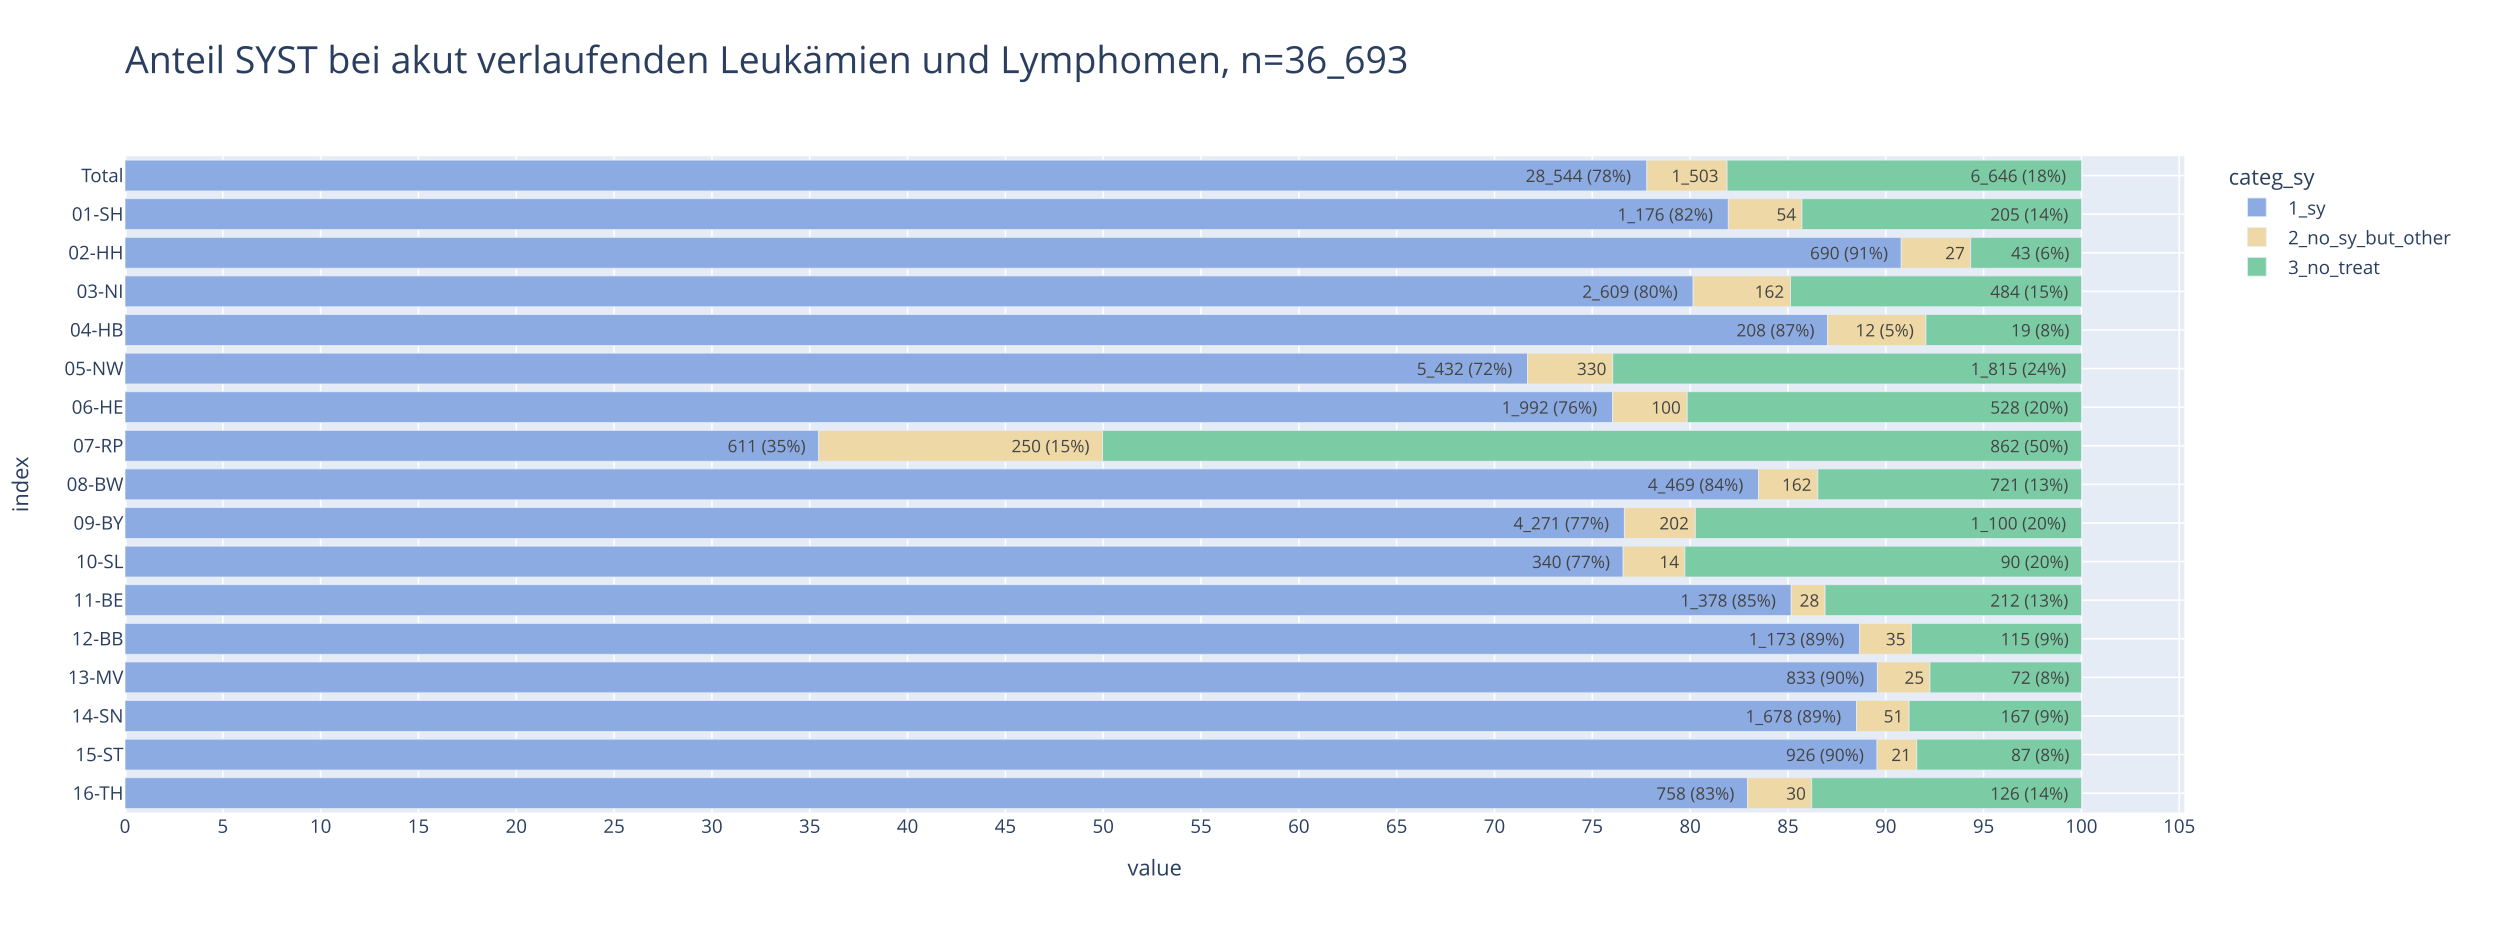
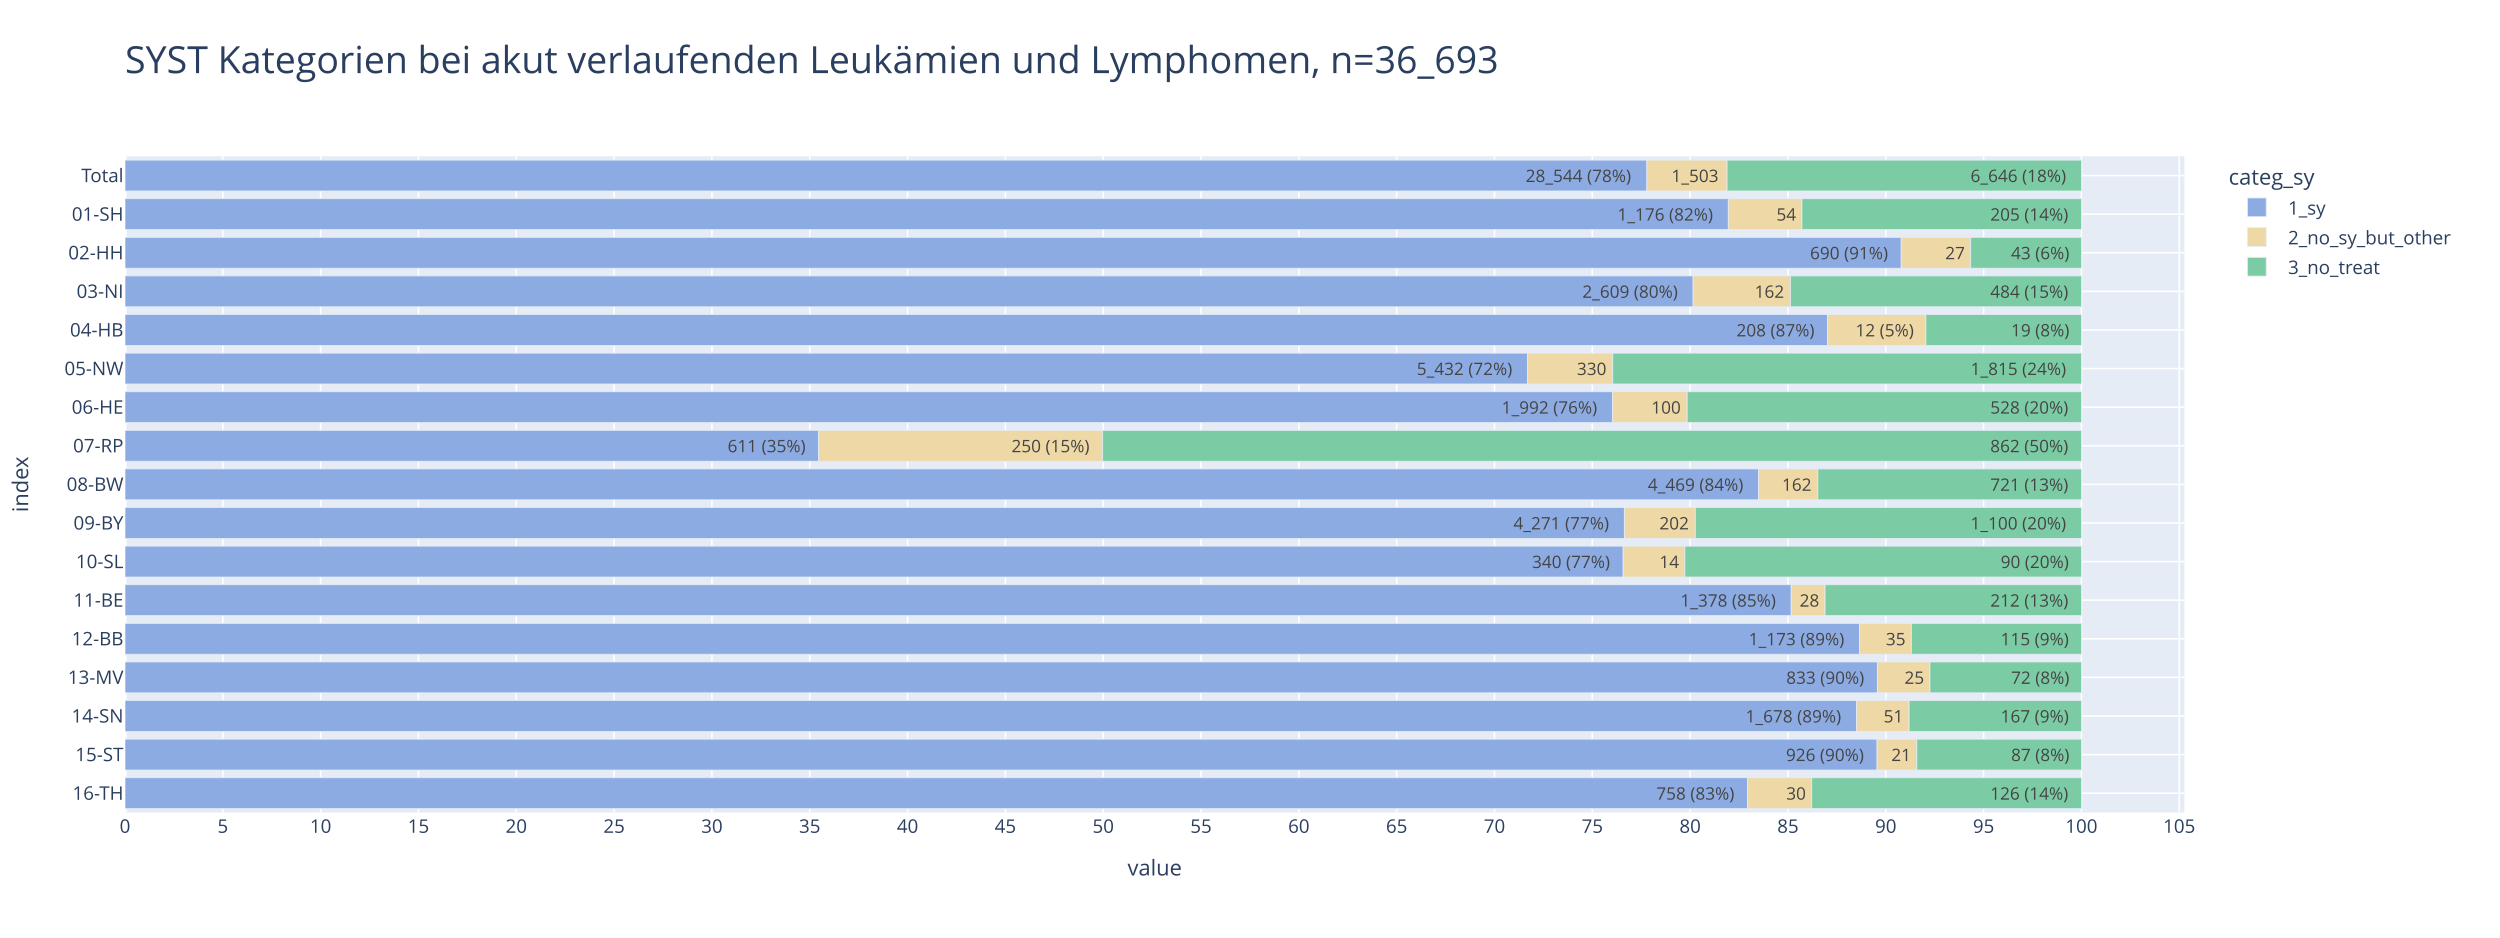
<svg xmlns="http://www.w3.org/2000/svg" class="main-svg" width="1600" height="600" style="" viewBox="0 0 1600 600">
  <rect x="0" y="0" width="1600" height="600" style="fill: rgb(255, 255, 255); fill-opacity: 1;" />
-   <defs id="defs-3627a9">
+   <defs id="defs-dc9f1b">
    <g class="clips">
-       <clipPath id="clip3627a9xyplot" class="plotclip">
+       <clipPath id="clipdc9f1bxyplot" class="plotclip">
        <rect width="1318" height="420" />
      </clipPath>
-       <clipPath class="axesclip" id="clip3627a9x">
+       <clipPath class="axesclip" id="clipdc9f1bx">
        <rect x="80" y="0" width="1318" height="600" />
      </clipPath>
-       <clipPath class="axesclip" id="clip3627a9y">
+       <clipPath class="axesclip" id="clipdc9f1by">
        <rect x="0" y="100" width="1600" height="420" />
      </clipPath>
-       <clipPath class="axesclip" id="clip3627a9xy">
+       <clipPath class="axesclip" id="clipdc9f1bxy">
        <rect x="80" y="100" width="1318" height="420" />
      </clipPath>
    </g>
    <g class="gradients" />
    <g class="patterns" />
  </defs>
  <g class="bglayer">
    <rect class="bg" x="80" y="100" width="1318" height="420" style="fill: rgb(229, 236, 246); fill-opacity: 1; stroke-width: 0;" />
  </g>
  <g class="layer-below">
    <g class="imagelayer" />
    <g class="shapelayer" />
  </g>
  <g class="cartesianlayer">
    <g class="subplot xy">
      <g class="layer-subplot">
        <g class="shapelayer" />
        <g class="imagelayer" />
      </g>
      <g class="minor-gridlayer">
        <g class="x" />
        <g class="y" />
      </g>
      <g class="gridlayer">
        <g class="x">
          <path class="xgrid crisp" transform="translate(142.6,0)" d="M0,100v420" style="stroke: rgb(255, 255, 255); stroke-opacity: 1; stroke-width: 1px;" />
          <path class="xgrid crisp" transform="translate(205.21,0)" d="M0,100v420" style="stroke: rgb(255, 255, 255); stroke-opacity: 1; stroke-width: 1px;" />
          <path class="xgrid crisp" transform="translate(267.81,0)" d="M0,100v420" style="stroke: rgb(255, 255, 255); stroke-opacity: 1; stroke-width: 1px;" />
          <path class="xgrid crisp" transform="translate(330.42,0)" d="M0,100v420" style="stroke: rgb(255, 255, 255); stroke-opacity: 1; stroke-width: 1px;" />
          <path class="xgrid crisp" transform="translate(393.02,0)" d="M0,100v420" style="stroke: rgb(255, 255, 255); stroke-opacity: 1; stroke-width: 1px;" />
          <path class="xgrid crisp" transform="translate(455.63,0)" d="M0,100v420" style="stroke: rgb(255, 255, 255); stroke-opacity: 1; stroke-width: 1px;" />
          <path class="xgrid crisp" transform="translate(518.23,0)" d="M0,100v420" style="stroke: rgb(255, 255, 255); stroke-opacity: 1; stroke-width: 1px;" />
          <path class="xgrid crisp" transform="translate(580.84,0)" d="M0,100v420" style="stroke: rgb(255, 255, 255); stroke-opacity: 1; stroke-width: 1px;" />
          <path class="xgrid crisp" transform="translate(643.44,0)" d="M0,100v420" style="stroke: rgb(255, 255, 255); stroke-opacity: 1; stroke-width: 1px;" />
          <path class="xgrid crisp" transform="translate(706.05,0)" d="M0,100v420" style="stroke: rgb(255, 255, 255); stroke-opacity: 1; stroke-width: 1px;" />
          <path class="xgrid crisp" transform="translate(768.65,0)" d="M0,100v420" style="stroke: rgb(255, 255, 255); stroke-opacity: 1; stroke-width: 1px;" />
          <path class="xgrid crisp" transform="translate(831.26,0)" d="M0,100v420" style="stroke: rgb(255, 255, 255); stroke-opacity: 1; stroke-width: 1px;" />
          <path class="xgrid crisp" transform="translate(893.86,0)" d="M0,100v420" style="stroke: rgb(255, 255, 255); stroke-opacity: 1; stroke-width: 1px;" />
          <path class="xgrid crisp" transform="translate(956.47,0)" d="M0,100v420" style="stroke: rgb(255, 255, 255); stroke-opacity: 1; stroke-width: 1px;" />
          <path class="xgrid crisp" transform="translate(1019.07,0)" d="M0,100v420" style="stroke: rgb(255, 255, 255); stroke-opacity: 1; stroke-width: 1px;" />
          <path class="xgrid crisp" transform="translate(1081.68,0)" d="M0,100v420" style="stroke: rgb(255, 255, 255); stroke-opacity: 1; stroke-width: 1px;" />
          <path class="xgrid crisp" transform="translate(1144.28,0)" d="M0,100v420" style="stroke: rgb(255, 255, 255); stroke-opacity: 1; stroke-width: 1px;" />
          <path class="xgrid crisp" transform="translate(1206.89,0)" d="M0,100v420" style="stroke: rgb(255, 255, 255); stroke-opacity: 1; stroke-width: 1px;" />
          <path class="xgrid crisp" transform="translate(1269.49,0)" d="M0,100v420" style="stroke: rgb(255, 255, 255); stroke-opacity: 1; stroke-width: 1px;" />
          <path class="xgrid crisp" transform="translate(1332.1,0)" d="M0,100v420" style="stroke: rgb(255, 255, 255); stroke-opacity: 1; stroke-width: 1px;" />
          <path class="xgrid crisp" transform="translate(1394.7,0)" d="M0,100v420" style="stroke: rgb(255, 255, 255); stroke-opacity: 1; stroke-width: 1px;" />
        </g>
        <g class="y">
          <path class="ygrid crisp" transform="translate(0,507.65)" d="M80,0h1318" style="stroke: rgb(255, 255, 255); stroke-opacity: 1; stroke-width: 1px;" />
          <path class="ygrid crisp" transform="translate(0,482.94)" d="M80,0h1318" style="stroke: rgb(255, 255, 255); stroke-opacity: 1; stroke-width: 1px;" />
          <path class="ygrid crisp" transform="translate(0,458.24)" d="M80,0h1318" style="stroke: rgb(255, 255, 255); stroke-opacity: 1; stroke-width: 1px;" />
          <path class="ygrid crisp" transform="translate(0,433.53)" d="M80,0h1318" style="stroke: rgb(255, 255, 255); stroke-opacity: 1; stroke-width: 1px;" />
          <path class="ygrid crisp" transform="translate(0,408.82)" d="M80,0h1318" style="stroke: rgb(255, 255, 255); stroke-opacity: 1; stroke-width: 1px;" />
          <path class="ygrid crisp" transform="translate(0,384.12)" d="M80,0h1318" style="stroke: rgb(255, 255, 255); stroke-opacity: 1; stroke-width: 1px;" />
          <path class="ygrid crisp" transform="translate(0,359.41)" d="M80,0h1318" style="stroke: rgb(255, 255, 255); stroke-opacity: 1; stroke-width: 1px;" />
          <path class="ygrid crisp" transform="translate(0,334.71)" d="M80,0h1318" style="stroke: rgb(255, 255, 255); stroke-opacity: 1; stroke-width: 1px;" />
          <path class="ygrid crisp" transform="translate(0,310)" d="M80,0h1318" style="stroke: rgb(255, 255, 255); stroke-opacity: 1; stroke-width: 1px;" />
          <path class="ygrid crisp" transform="translate(0,285.29)" d="M80,0h1318" style="stroke: rgb(255, 255, 255); stroke-opacity: 1; stroke-width: 1px;" />
          <path class="ygrid crisp" transform="translate(0,260.59)" d="M80,0h1318" style="stroke: rgb(255, 255, 255); stroke-opacity: 1; stroke-width: 1px;" />
          <path class="ygrid crisp" transform="translate(0,235.88)" d="M80,0h1318" style="stroke: rgb(255, 255, 255); stroke-opacity: 1; stroke-width: 1px;" />
          <path class="ygrid crisp" transform="translate(0,211.18)" d="M80,0h1318" style="stroke: rgb(255, 255, 255); stroke-opacity: 1; stroke-width: 1px;" />
          <path class="ygrid crisp" transform="translate(0,186.47)" d="M80,0h1318" style="stroke: rgb(255, 255, 255); stroke-opacity: 1; stroke-width: 1px;" />
          <path class="ygrid crisp" transform="translate(0,161.76)" d="M80,0h1318" style="stroke: rgb(255, 255, 255); stroke-opacity: 1; stroke-width: 1px;" />
          <path class="ygrid crisp" transform="translate(0,137.06)" d="M80,0h1318" style="stroke: rgb(255, 255, 255); stroke-opacity: 1; stroke-width: 1px;" />
          <path class="ygrid crisp" transform="translate(0,112.35)" d="M80,0h1318" style="stroke: rgb(255, 255, 255); stroke-opacity: 1; stroke-width: 1px;" />
        </g>
      </g>
      <g class="zerolinelayer">
        <path class="xzl zl crisp" transform="translate(80,0)" d="M0,100v420" style="stroke: rgb(255, 255, 255); stroke-opacity: 1; stroke-width: 2px;" />
      </g>
      <g class="layer-between">
        <g class="shapelayer" />
        <g class="imagelayer" />
      </g>
      <path class="xlines-below" />
      <path class="ylines-below" />
      <g class="overlines-below" />
      <g class="xaxislayer-below" />
      <g class="yaxislayer-below" />
      <g class="overaxes-below" />
      <g class="overplot">
-         <g class="xy" transform="translate(80,100)" clip-path="url(#clip3627a9xyplot)">
+         <g class="xy" transform="translate(80,100)" clip-path="url(#clipdc9f1bxyplot)">
          <g class="barlayer mlayer">
            <g class="trace bars" style="opacity: 1;">
              <g class="points">
                <g class="point">
                  <path d="M0,22.24V2.47H974.03V22.24Z" style="vector-effect: none; opacity: 1; stroke-width: 0.5px; fill: rgb(140, 171, 226); fill-opacity: 1; stroke: rgb(229, 236, 246); stroke-opacity: 1;" />
                  <text class="bartext bartext-inside" text-anchor="middle" data-notex="1" x="0" y="0" style="font-family: 'Open Sans', verdana, arial, sans-serif; font-size: 12px; fill: rgb(68, 68, 68); fill-opacity: 1; white-space: pre;" transform="translate(930.1503,16.486)scale(0.918)">28_544 (78%)</text>
                </g>
                <g class="point">
                  <path d="M0,46.94V27.18H1026.11V46.94Z" style="vector-effect: none; opacity: 1; stroke-width: 0.5px; fill: rgb(140, 171, 226); fill-opacity: 1; stroke: rgb(229, 236, 246); stroke-opacity: 1;" />
                  <text class="bartext bartext-inside" text-anchor="middle" data-notex="1" x="0" y="0" style="font-family: 'Open Sans', verdana, arial, sans-serif; font-size: 12px; fill: rgb(68, 68, 68); fill-opacity: 1; white-space: pre;" transform="translate(985.7573,41.188)scale(0.9173333)">1_176 (82%)</text>
                </g>
                <g class="point">
                  <path d="M0,71.65V51.88H1136.77V71.65Z" style="vector-effect: none; opacity: 1; stroke-width: 0.5px; fill: rgb(140, 171, 226); fill-opacity: 1; stroke: rgb(229, 236, 246); stroke-opacity: 1;" />
                  <text class="bartext bartext-inside" text-anchor="middle" data-notex="1" x="0" y="0" style="font-family: 'Open Sans', verdana, arial, sans-serif; font-size: 12px; fill: rgb(68, 68, 68); fill-opacity: 1; white-space: pre;" transform="translate(1103.39,65.896)scale(0.918)">690 (91%)</text>
                </g>
                <g class="point">
                  <path d="M0,96.35V76.59H1003.6V96.35Z" style="vector-effect: none; opacity: 1; stroke-width: 0.5px; fill: rgb(140, 171, 226); fill-opacity: 1; stroke: rgb(229, 236, 246); stroke-opacity: 1;" />
                  <text class="bartext bartext-inside" text-anchor="middle" data-notex="1" x="0" y="0" style="font-family: 'Open Sans', verdana, arial, sans-serif; font-size: 12px; fill: rgb(68, 68, 68); fill-opacity: 1; white-space: pre;" transform="translate(963.2473,90.598)scale(0.9173333)">2_609 (80%)</text>
                </g>
                <g class="point">
                  <path d="M0,121.06V101.29H1089.69V121.06Z" style="vector-effect: none; opacity: 1; stroke-width: 0.5px; fill: rgb(140, 171, 226); fill-opacity: 1; stroke: rgb(229, 236, 246); stroke-opacity: 1;" />
                  <text class="bartext bartext-inside" text-anchor="middle" data-notex="1" x="0" y="0" style="font-family: 'Open Sans', verdana, arial, sans-serif; font-size: 12px; fill: rgb(68, 68, 68); fill-opacity: 1; white-space: pre;" transform="translate(1056.31,115.306)scale(0.918)">208 (87%)</text>
                </g>
                <g class="point">
                  <path d="M0,145.76V126H897.64V145.76Z" style="vector-effect: none; opacity: 1; stroke-width: 0.5px; fill: rgb(140, 171, 226); fill-opacity: 1; stroke: rgb(229, 236, 246); stroke-opacity: 1;" />
                  <text class="bartext bartext-inside" text-anchor="middle" data-notex="1" x="0" y="0" style="font-family: 'Open Sans', verdana, arial, sans-serif; font-size: 12px; fill: rgb(68, 68, 68); fill-opacity: 1; white-space: pre;" transform="translate(857.2873,140.008)scale(0.9173333)">5_432 (72%)</text>
                </g>
                <g class="point">
                  <path d="M0,170.47V150.71H951.98V170.47Z" style="vector-effect: none; opacity: 1; stroke-width: 0.5px; fill: rgb(140, 171, 226); fill-opacity: 1; stroke: rgb(229, 236, 246); stroke-opacity: 1;" />
                  <text class="bartext bartext-inside" text-anchor="middle" data-notex="1" x="0" y="0" style="font-family: 'Open Sans', verdana, arial, sans-serif; font-size: 12px; fill: rgb(68, 68, 68); fill-opacity: 1; white-space: pre;" transform="translate(911.6273,164.718)scale(0.9173333)">1_992 (76%)</text>
                </g>
                <g class="point">
                  <path d="M0,195.18V175.41H444.01V195.18Z" style="vector-effect: none; opacity: 1; stroke-width: 0.5px; fill: rgb(140, 171, 226); fill-opacity: 1; stroke: rgb(229, 236, 246); stroke-opacity: 1;" />
                  <text class="bartext bartext-inside" text-anchor="middle" data-notex="1" x="0" y="0" style="font-family: 'Open Sans', verdana, arial, sans-serif; font-size: 12px; fill: rgb(68, 68, 68); fill-opacity: 1; white-space: pre;" transform="translate(410.6299,189.426)scale(0.918)">611 (35%)</text>
                </g>
                <g class="point">
                  <path d="M0,219.88V200.12H1045.52V219.88Z" style="vector-effect: none; opacity: 1; stroke-width: 0.5px; fill: rgb(140, 171, 226); fill-opacity: 1; stroke: rgb(229, 236, 246); stroke-opacity: 1;" />
                  <text class="bartext bartext-inside" text-anchor="middle" data-notex="1" x="0" y="0" style="font-family: 'Open Sans', verdana, arial, sans-serif; font-size: 12px; fill: rgb(68, 68, 68); fill-opacity: 1; white-space: pre;" transform="translate(1005.167,214.128)scale(0.9173333)">4_469 (84%)</text>
                </g>
                <g class="point">
                  <path d="M0,244.59V224.82H959.58V244.59Z" style="vector-effect: none; opacity: 1; stroke-width: 0.5px; fill: rgb(140, 171, 226); fill-opacity: 1; stroke: rgb(229, 236, 246); stroke-opacity: 1;" />
                  <text class="bartext bartext-inside" text-anchor="middle" data-notex="1" x="0" y="0" style="font-family: 'Open Sans', verdana, arial, sans-serif; font-size: 12px; fill: rgb(68, 68, 68); fill-opacity: 1; white-space: pre;" transform="translate(919.2002,238.836)scale(0.918)">4_271 (77%)</text>
                </g>
                <g class="point">
                  <path d="M0,269.29V249.53H958.82V269.29Z" style="vector-effect: none; opacity: 1; stroke-width: 0.5px; fill: rgb(140, 171, 226); fill-opacity: 1; stroke: rgb(229, 236, 246); stroke-opacity: 1;" />
                  <text class="bartext bartext-inside" text-anchor="middle" data-notex="1" x="0" y="0" style="font-family: 'Open Sans', verdana, arial, sans-serif; font-size: 12px; fill: rgb(68, 68, 68); fill-opacity: 1; white-space: pre;" transform="translate(925.462,263.538)scale(0.9173333)">340 (77%)</text>
                </g>
                <g class="point">
                  <path d="M0,294V274.24H1066.37V294Z" style="vector-effect: none; opacity: 1; stroke-width: 0.5px; fill: rgb(140, 171, 226); fill-opacity: 1; stroke: rgb(229, 236, 246); stroke-opacity: 1;" />
                  <text class="bartext bartext-inside" text-anchor="middle" data-notex="1" x="0" y="0" style="font-family: 'Open Sans', verdana, arial, sans-serif; font-size: 12px; fill: rgb(68, 68, 68); fill-opacity: 1; white-space: pre;" transform="translate(1026.017,288.248)scale(0.9173333)">1_378 (85%)</text>
                </g>
                <g class="point">
                  <path d="M0,318.71V298.94H1110.14V318.71Z" style="vector-effect: none; opacity: 1; stroke-width: 0.5px; fill: rgb(140, 171, 226); fill-opacity: 1; stroke: rgb(229, 236, 246); stroke-opacity: 1;" />
                  <text class="bartext bartext-inside" text-anchor="middle" data-notex="1" x="0" y="0" style="font-family: 'Open Sans', verdana, arial, sans-serif; font-size: 12px; fill: rgb(68, 68, 68); fill-opacity: 1; white-space: pre;" transform="translate(1069.76,312.956)scale(0.918)">1_173 (89%)</text>
                </g>
                <g class="point">
                  <path d="M0,343.41V323.65H1121.5V343.41Z" style="vector-effect: none; opacity: 1; stroke-width: 0.5px; fill: rgb(140, 171, 226); fill-opacity: 1; stroke: rgb(229, 236, 246); stroke-opacity: 1;" />
                  <text class="bartext bartext-inside" text-anchor="middle" data-notex="1" x="0" y="0" style="font-family: 'Open Sans', verdana, arial, sans-serif; font-size: 12px; fill: rgb(68, 68, 68); fill-opacity: 1; white-space: pre;" transform="translate(1088.142,337.658)scale(0.9173333)">833 (90%)</text>
                </g>
                <g class="point">
                  <path d="M0,368.12V348.35H1108.13V368.12Z" style="vector-effect: none; opacity: 1; stroke-width: 0.5px; fill: rgb(140, 171, 226); fill-opacity: 1; stroke: rgb(229, 236, 246); stroke-opacity: 1;" />
                  <text class="bartext bartext-inside" text-anchor="middle" data-notex="1" x="0" y="0" style="font-family: 'Open Sans', verdana, arial, sans-serif; font-size: 12px; fill: rgb(68, 68, 68); fill-opacity: 1; white-space: pre;" transform="translate(1067.75,362.366)scale(0.918)">1_678 (89%)</text>
                </g>
                <g class="point">
                  <path d="M0,392.82V373.06H1121.32V392.82Z" style="vector-effect: none; opacity: 1; stroke-width: 0.5px; fill: rgb(140, 171, 226); fill-opacity: 1; stroke: rgb(229, 236, 246); stroke-opacity: 1;" />
                  <text class="bartext bartext-inside" text-anchor="middle" data-notex="1" x="0" y="0" style="font-family: 'Open Sans', verdana, arial, sans-serif; font-size: 12px; fill: rgb(68, 68, 68); fill-opacity: 1; white-space: pre;" transform="translate(1087.962,387.068)scale(0.9173333)">926 (90%)</text>
                </g>
                <g class="point">
                  <path d="M0,417.53V397.76H1038.39V417.53Z" style="vector-effect: none; opacity: 1; stroke-width: 0.5px; fill: rgb(140, 171, 226); fill-opacity: 1; stroke: rgb(229, 236, 246); stroke-opacity: 1;" />
                  <text class="bartext bartext-inside" text-anchor="middle" data-notex="1" x="0" y="0" style="font-family: 'Open Sans', verdana, arial, sans-serif; font-size: 12px; fill: rgb(68, 68, 68); fill-opacity: 1; white-space: pre;" transform="translate(1005.01,411.776)scale(0.918)">758 (83%)</text>
                </g>
              </g>
            </g>
            <g class="trace bars" style="opacity: 1;">
              <g class="points">
                <g class="point">
                  <path d="M974.03,22.24V2.47H1025.31V22.24Z" style="vector-effect: none; opacity: 1; stroke-width: 0.5px; fill: rgb(238, 216, 165); fill-opacity: 1; stroke: rgb(229, 236, 246); stroke-opacity: 1;" />
                  <text class="bartext bartext-inside" text-anchor="middle" data-notex="1" x="0" y="0" style="font-family: 'Open Sans', verdana, arial, sans-serif; font-size: 12px; fill: rgb(68, 68, 68); fill-opacity: 1; white-space: pre;" transform="translate(1004.796,16.486)scale(0.918)">1_503</text>
                </g>
                <g class="point">
                  <path d="M1026.11,46.94V27.18H1073.23V46.94Z" style="vector-effect: none; opacity: 1; stroke-width: 0.5px; fill: rgb(238, 216, 165); fill-opacity: 1; stroke: rgb(229, 236, 246); stroke-opacity: 1;" />
                  <text class="bartext bartext-inside" text-anchor="middle" data-notex="1" x="0" y="0" style="font-family: 'Open Sans', verdana, arial, sans-serif; font-size: 12px; fill: rgb(68, 68, 68); fill-opacity: 1; white-space: pre;" transform="translate(1063.228,41.188)scale(0.9173333)">54</text>
                </g>
                <g class="point">
                  <path d="M1136.77,71.65V51.88H1181.26V71.65Z" style="vector-effect: none; opacity: 1; stroke-width: 0.5px; fill: rgb(238, 216, 165); fill-opacity: 1; stroke: rgb(229, 236, 246); stroke-opacity: 1;" />
                  <text class="bartext bartext-inside" text-anchor="middle" data-notex="1" x="0" y="0" style="font-family: 'Open Sans', verdana, arial, sans-serif; font-size: 12px; fill: rgb(68, 68, 68); fill-opacity: 1; white-space: pre;" transform="translate(1171.253,65.896)scale(0.918)">27</text>
                </g>
                <g class="point">
                  <path d="M1003.6,96.35V76.59H1065.92V96.35Z" style="vector-effect: none; opacity: 1; stroke-width: 0.5px; fill: rgb(238, 216, 165); fill-opacity: 1; stroke: rgb(229, 236, 246); stroke-opacity: 1;" />
                  <text class="bartext bartext-inside" text-anchor="middle" data-notex="1" x="0" y="0" style="font-family: 'Open Sans', verdana, arial, sans-serif; font-size: 12px; fill: rgb(68, 68, 68); fill-opacity: 1; white-space: pre;" transform="translate(1052.421,90.598)scale(0.9173333)">162</text>
                </g>
                <g class="point">
                  <path d="M1089.69,121.06V101.29H1152.56V121.06Z" style="vector-effect: none; opacity: 1; stroke-width: 0.5px; fill: rgb(238, 216, 165); fill-opacity: 1; stroke: rgb(229, 236, 246); stroke-opacity: 1;" />
                  <text class="bartext bartext-inside" text-anchor="middle" data-notex="1" x="0" y="0" style="font-family: 'Open Sans', verdana, arial, sans-serif; font-size: 12px; fill: rgb(68, 68, 68); fill-opacity: 1; white-space: pre;" transform="translate(1126.187,115.306)scale(0.918)">12 (5%)</text>
                </g>
                <g class="point">
                  <path d="M897.64,145.76V126H952.17V145.76Z" style="vector-effect: none; opacity: 1; stroke-width: 0.5px; fill: rgb(238, 216, 165); fill-opacity: 1; stroke: rgb(229, 236, 246); stroke-opacity: 1;" />
                  <text class="bartext bartext-inside" text-anchor="middle" data-notex="1" x="0" y="0" style="font-family: 'Open Sans', verdana, arial, sans-serif; font-size: 12px; fill: rgb(68, 68, 68); fill-opacity: 1; white-space: pre;" transform="translate(938.6708,140.008)scale(0.9173333)">330</text>
                </g>
                <g class="point">
                  <path d="M951.98,170.47V150.71H999.77V170.47Z" style="vector-effect: none; opacity: 1; stroke-width: 0.5px; fill: rgb(238, 216, 165); fill-opacity: 1; stroke: rgb(229, 236, 246); stroke-opacity: 1;" />
                  <text class="bartext bartext-inside" text-anchor="middle" data-notex="1" x="0" y="0" style="font-family: 'Open Sans', verdana, arial, sans-serif; font-size: 12px; fill: rgb(68, 68, 68); fill-opacity: 1; white-space: pre;" transform="translate(986.2708,164.718)scale(0.9173333)">100</text>
                </g>
                <g class="point">
                  <path d="M444.01,195.18V175.41H625.69V195.18Z" style="vector-effect: none; opacity: 1; stroke-width: 0.5px; fill: rgb(238, 216, 165); fill-opacity: 1; stroke: rgb(229, 236, 246); stroke-opacity: 1;" />
                  <text class="bartext bartext-inside" text-anchor="middle" data-notex="1" x="0" y="0" style="font-family: 'Open Sans', verdana, arial, sans-serif; font-size: 12px; fill: rgb(68, 68, 68); fill-opacity: 1; white-space: pre;" transform="translate(592.3099,189.426)scale(0.918)">250 (15%)</text>
                </g>
                <g class="point">
                  <path d="M1045.52,219.88V200.12H1083.42V219.88Z" style="vector-effect: none; opacity: 1; stroke-width: 0.5px; fill: rgb(238, 216, 165); fill-opacity: 1; stroke: rgb(229, 236, 246); stroke-opacity: 1;" />
                  <text class="bartext bartext-inside" text-anchor="middle" data-notex="1" x="0" y="0" style="font-family: 'Open Sans', verdana, arial, sans-serif; font-size: 12px; fill: rgb(68, 68, 68); fill-opacity: 1; white-space: pre;" transform="translate(1069.921,214.128)scale(0.9173333)">162</text>
                </g>
                <g class="point">
                  <path d="M959.58,244.59V224.82H1004.96V244.59Z" style="vector-effect: none; opacity: 1; stroke-width: 0.5px; fill: rgb(238, 216, 165); fill-opacity: 1; stroke: rgb(229, 236, 246); stroke-opacity: 1;" />
                  <text class="bartext bartext-inside" text-anchor="middle" data-notex="1" x="0" y="0" style="font-family: 'Open Sans', verdana, arial, sans-serif; font-size: 12px; fill: rgb(68, 68, 68); fill-opacity: 1; white-space: pre;" transform="translate(991.4532,238.836)scale(0.918)">202</text>
                </g>
                <g class="point">
                  <path d="M958.82,269.29V249.53H998.3V269.29Z" style="vector-effect: none; opacity: 1; stroke-width: 0.5px; fill: rgb(238, 216, 165); fill-opacity: 1; stroke: rgb(229, 236, 246); stroke-opacity: 1;" />
                  <text class="bartext bartext-inside" text-anchor="middle" data-notex="1" x="0" y="0" style="font-family: 'Open Sans', verdana, arial, sans-serif; font-size: 12px; fill: rgb(68, 68, 68); fill-opacity: 1; white-space: pre;" transform="translate(988.2982,263.538)scale(0.9173333)">14</text>
                </g>
                <g class="point">
                  <path d="M1066.37,294V274.24H1088.04V294Z" style="vector-effect: none; opacity: 1; stroke-width: 0.5px; fill: rgb(238, 216, 165); fill-opacity: 1; stroke: rgb(229, 236, 246); stroke-opacity: 1;" />
                  <text class="bartext bartext-inside" text-anchor="middle" data-notex="1" x="0" y="0" style="font-family: 'Open Sans', verdana, arial, sans-serif; font-size: 12px; fill: rgb(68, 68, 68); fill-opacity: 1; white-space: pre;" transform="translate(1078.038,288.248)scale(0.9173333)">28</text>
                </g>
                <g class="point">
                  <path d="M1110.14,318.71V298.94H1143.26V318.71Z" style="vector-effect: none; opacity: 1; stroke-width: 0.5px; fill: rgb(238, 216, 165); fill-opacity: 1; stroke: rgb(229, 236, 246); stroke-opacity: 1;" />
                  <text class="bartext bartext-inside" text-anchor="middle" data-notex="1" x="0" y="0" style="font-family: 'Open Sans', verdana, arial, sans-serif; font-size: 12px; fill: rgb(68, 68, 68); fill-opacity: 1; white-space: pre;" transform="translate(1133.253,312.956)scale(0.918)">35</text>
                </g>
                <g class="point">
                  <path d="M1121.5,343.41V323.65H1155.16V343.41Z" style="vector-effect: none; opacity: 1; stroke-width: 0.5px; fill: rgb(238, 216, 165); fill-opacity: 1; stroke: rgb(229, 236, 246); stroke-opacity: 1;" />
                  <text class="bartext bartext-inside" text-anchor="middle" data-notex="1" x="0" y="0" style="font-family: 'Open Sans', verdana, arial, sans-serif; font-size: 12px; fill: rgb(68, 68, 68); fill-opacity: 1; white-space: pre;" transform="translate(1145.158,337.658)scale(0.9173333)">25</text>
                </g>
                <g class="point">
                  <path d="M1108.13,368.12V348.35H1141.81V368.12Z" style="vector-effect: none; opacity: 1; stroke-width: 0.5px; fill: rgb(238, 216, 165); fill-opacity: 1; stroke: rgb(229, 236, 246); stroke-opacity: 1;" />
                  <text class="bartext bartext-inside" text-anchor="middle" data-notex="1" x="0" y="0" style="font-family: 'Open Sans', verdana, arial, sans-serif; font-size: 12px; fill: rgb(68, 68, 68); fill-opacity: 1; white-space: pre;" transform="translate(1131.803,362.366)scale(0.918)">51</text>
                </g>
                <g class="point">
                  <path d="M1121.32,392.82V373.06H1146.75V392.82Z" style="vector-effect: none; opacity: 1; stroke-width: 0.5px; fill: rgb(238, 216, 165); fill-opacity: 1; stroke: rgb(229, 236, 246); stroke-opacity: 1;" />
                  <text class="bartext bartext-inside" text-anchor="middle" data-notex="1" x="0" y="0" style="font-family: 'Open Sans', verdana, arial, sans-serif; font-size: 12px; fill: rgb(68, 68, 68); fill-opacity: 1; white-space: pre;" transform="translate(1136.748,387.068)scale(0.9173333)">21</text>
                </g>
                <g class="point">
                  <path d="M1038.39,417.53V397.76H1079.49V417.53Z" style="vector-effect: none; opacity: 1; stroke-width: 0.5px; fill: rgb(238, 216, 165); fill-opacity: 1; stroke: rgb(229, 236, 246); stroke-opacity: 1;" />
                  <text class="bartext bartext-inside" text-anchor="middle" data-notex="1" x="0" y="0" style="font-family: 'Open Sans', verdana, arial, sans-serif; font-size: 12px; fill: rgb(68, 68, 68); fill-opacity: 1; white-space: pre;" transform="translate(1069.483,411.776)scale(0.918)">30</text>
                </g>
              </g>
            </g>
            <g class="trace bars" style="opacity: 1;">
              <g class="points">
                <g class="point">
                  <path d="M1025.31,22.24V2.47H1252.1V22.24Z" style="vector-effect: none; opacity: 1; stroke-width: 0.5px; fill: rgb(123, 204, 165); fill-opacity: 1; stroke: rgb(229, 236, 246); stroke-opacity: 1;" />
                  <text class="bartext bartext-inside" text-anchor="middle" data-notex="1" x="0" y="0" style="font-family: 'Open Sans', verdana, arial, sans-serif; font-size: 12px; fill: rgb(68, 68, 68); fill-opacity: 1; white-space: pre;" transform="translate(1211.72,16.486)scale(0.918)">6_646 (18%)</text>
                </g>
                <g class="point">
                  <path d="M1073.23,46.94V27.18H1252.1V46.94Z" style="vector-effect: none; opacity: 1; stroke-width: 0.5px; fill: rgb(123, 204, 165); fill-opacity: 1; stroke: rgb(229, 236, 246); stroke-opacity: 1;" />
                  <text class="bartext bartext-inside" text-anchor="middle" data-notex="1" x="0" y="0" style="font-family: 'Open Sans', verdana, arial, sans-serif; font-size: 12px; fill: rgb(68, 68, 68); fill-opacity: 1; white-space: pre;" transform="translate(1218.742,41.188)scale(0.9173333)">205 (14%)</text>
                </g>
                <g class="point">
                  <path d="M1181.26,71.65V51.88H1252.1V71.65Z" style="vector-effect: none; opacity: 1; stroke-width: 0.5px; fill: rgb(123, 204, 165); fill-opacity: 1; stroke: rgb(229, 236, 246); stroke-opacity: 1;" />
                  <text class="bartext bartext-inside" text-anchor="middle" data-notex="1" x="0" y="0" style="font-family: 'Open Sans', verdana, arial, sans-serif; font-size: 12px; fill: rgb(68, 68, 68); fill-opacity: 1; white-space: pre;" transform="translate(1225.727,65.896)scale(0.918)">43 (6%)</text>
                </g>
                <g class="point">
                  <path d="M1065.92,96.35V76.59H1252.1V96.35Z" style="vector-effect: none; opacity: 1; stroke-width: 0.5px; fill: rgb(123, 204, 165); fill-opacity: 1; stroke: rgb(229, 236, 246); stroke-opacity: 1;" />
                  <text class="bartext bartext-inside" text-anchor="middle" data-notex="1" x="0" y="0" style="font-family: 'Open Sans', verdana, arial, sans-serif; font-size: 12px; fill: rgb(68, 68, 68); fill-opacity: 1; white-space: pre;" transform="translate(1218.742,90.598)scale(0.9173333)">484 (15%)</text>
                </g>
                <g class="point">
                  <path d="M1152.56,121.06V101.29H1252.1V121.06Z" style="vector-effect: none; opacity: 1; stroke-width: 0.5px; fill: rgb(123, 204, 165); fill-opacity: 1; stroke: rgb(229, 236, 246); stroke-opacity: 1;" />
                  <text class="bartext bartext-inside" text-anchor="middle" data-notex="1" x="0" y="0" style="font-family: 'Open Sans', verdana, arial, sans-serif; font-size: 12px; fill: rgb(68, 68, 68); fill-opacity: 1; white-space: pre;" transform="translate(1225.727,115.306)scale(0.918)">19 (8%)</text>
                </g>
                <g class="point">
                  <path d="M952.17,145.76V126H1252.1V145.76Z" style="vector-effect: none; opacity: 1; stroke-width: 0.5px; fill: rgb(123, 204, 165); fill-opacity: 1; stroke: rgb(229, 236, 246); stroke-opacity: 1;" />
                  <text class="bartext bartext-inside" text-anchor="middle" data-notex="1" x="0" y="0" style="font-family: 'Open Sans', verdana, arial, sans-serif; font-size: 12px; fill: rgb(68, 68, 68); fill-opacity: 1; white-space: pre;" transform="translate(1211.747,140.008)scale(0.9173333)">1_815 (24%)</text>
                </g>
                <g class="point">
                  <path d="M999.77,170.47V150.71H1252.1V170.47Z" style="vector-effect: none; opacity: 1; stroke-width: 0.5px; fill: rgb(123, 204, 165); fill-opacity: 1; stroke: rgb(229, 236, 246); stroke-opacity: 1;" />
                  <text class="bartext bartext-inside" text-anchor="middle" data-notex="1" x="0" y="0" style="font-family: 'Open Sans', verdana, arial, sans-serif; font-size: 12px; fill: rgb(68, 68, 68); fill-opacity: 1; white-space: pre;" transform="translate(1218.742,164.718)scale(0.9173333)">528 (20%)</text>
                </g>
                <g class="point">
                  <path d="M625.69,195.18V175.41H1252.1V195.18Z" style="vector-effect: none; opacity: 1; stroke-width: 0.5px; fill: rgb(123, 204, 165); fill-opacity: 1; stroke: rgb(229, 236, 246); stroke-opacity: 1;" />
                  <text class="bartext bartext-inside" text-anchor="middle" data-notex="1" x="0" y="0" style="font-family: 'Open Sans', verdana, arial, sans-serif; font-size: 12px; fill: rgb(68, 68, 68); fill-opacity: 1; white-space: pre;" transform="translate(1218.72,189.426)scale(0.918)">862 (50%)</text>
                </g>
                <g class="point">
                  <path d="M1083.42,219.88V200.12H1252.1V219.88Z" style="vector-effect: none; opacity: 1; stroke-width: 0.5px; fill: rgb(123, 204, 165); fill-opacity: 1; stroke: rgb(229, 236, 246); stroke-opacity: 1;" />
                  <text class="bartext bartext-inside" text-anchor="middle" data-notex="1" x="0" y="0" style="font-family: 'Open Sans', verdana, arial, sans-serif; font-size: 12px; fill: rgb(68, 68, 68); fill-opacity: 1; white-space: pre;" transform="translate(1218.742,214.128)scale(0.9173333)">721 (13%)</text>
                </g>
                <g class="point">
                  <path d="M1004.96,244.59V224.82H1252.1V244.59Z" style="vector-effect: none; opacity: 1; stroke-width: 0.5px; fill: rgb(123, 204, 165); fill-opacity: 1; stroke: rgb(229, 236, 246); stroke-opacity: 1;" />
                  <text class="bartext bartext-inside" text-anchor="middle" data-notex="1" x="0" y="0" style="font-family: 'Open Sans', verdana, arial, sans-serif; font-size: 12px; fill: rgb(68, 68, 68); fill-opacity: 1; white-space: pre;" transform="translate(1211.72,238.836)scale(0.918)">1_100 (20%)</text>
                </g>
                <g class="point">
                  <path d="M998.3,269.29V249.53H1252.1V269.29Z" style="vector-effect: none; opacity: 1; stroke-width: 0.5px; fill: rgb(123, 204, 165); fill-opacity: 1; stroke: rgb(229, 236, 246); stroke-opacity: 1;" />
                  <text class="bartext bartext-inside" text-anchor="middle" data-notex="1" x="0" y="0" style="font-family: 'Open Sans', verdana, arial, sans-serif; font-size: 12px; fill: rgb(68, 68, 68); fill-opacity: 1; white-space: pre;" transform="translate(1222.246,263.538)scale(0.9173333)">90 (20%)</text>
                </g>
                <g class="point">
                  <path d="M1088.04,294V274.24H1252.1V294Z" style="vector-effect: none; opacity: 1; stroke-width: 0.5px; fill: rgb(123, 204, 165); fill-opacity: 1; stroke: rgb(229, 236, 246); stroke-opacity: 1;" />
                  <text class="bartext bartext-inside" text-anchor="middle" data-notex="1" x="0" y="0" style="font-family: 'Open Sans', verdana, arial, sans-serif; font-size: 12px; fill: rgb(68, 68, 68); fill-opacity: 1; white-space: pre;" transform="translate(1218.742,288.248)scale(0.9173333)">212 (13%)</text>
                </g>
                <g class="point">
                  <path d="M1143.26,318.71V298.94H1252.1V318.71Z" style="vector-effect: none; opacity: 1; stroke-width: 0.5px; fill: rgb(123, 204, 165); fill-opacity: 1; stroke: rgb(229, 236, 246); stroke-opacity: 1;" />
                  <text class="bartext bartext-inside" text-anchor="middle" data-notex="1" x="0" y="0" style="font-family: 'Open Sans', verdana, arial, sans-serif; font-size: 12px; fill: rgb(68, 68, 68); fill-opacity: 1; white-space: pre;" transform="translate(1222.227,312.956)scale(0.918)">115 (9%)</text>
                </g>
                <g class="point">
                  <path d="M1155.16,343.41V323.65H1252.1V343.41Z" style="vector-effect: none; opacity: 1; stroke-width: 0.5px; fill: rgb(123, 204, 165); fill-opacity: 1; stroke: rgb(229, 236, 246); stroke-opacity: 1;" />
                  <text class="bartext bartext-inside" text-anchor="middle" data-notex="1" x="0" y="0" style="font-family: 'Open Sans', verdana, arial, sans-serif; font-size: 12px; fill: rgb(68, 68, 68); fill-opacity: 1; white-space: pre;" transform="translate(1225.744,337.658)scale(0.9173333)">72 (8%)</text>
                </g>
                <g class="point">
                  <path d="M1141.81,368.12V348.35H1252.1V368.12Z" style="vector-effect: none; opacity: 1; stroke-width: 0.5px; fill: rgb(123, 204, 165); fill-opacity: 1; stroke: rgb(229, 236, 246); stroke-opacity: 1;" />
                  <text class="bartext bartext-inside" text-anchor="middle" data-notex="1" x="0" y="0" style="font-family: 'Open Sans', verdana, arial, sans-serif; font-size: 12px; fill: rgb(68, 68, 68); fill-opacity: 1; white-space: pre;" transform="translate(1222.227,362.366)scale(0.918)">167 (9%)</text>
                </g>
                <g class="point">
                  <path d="M1146.75,392.82V373.06H1252.1V392.82Z" style="vector-effect: none; opacity: 1; stroke-width: 0.5px; fill: rgb(123, 204, 165); fill-opacity: 1; stroke: rgb(229, 236, 246); stroke-opacity: 1;" />
                  <text class="bartext bartext-inside" text-anchor="middle" data-notex="1" x="0" y="0" style="font-family: 'Open Sans', verdana, arial, sans-serif; font-size: 12px; fill: rgb(68, 68, 68); fill-opacity: 1; white-space: pre;" transform="translate(1225.744,387.068)scale(0.9173333)">87 (8%)</text>
                </g>
                <g class="point">
                  <path d="M1079.49,417.53V397.76H1252.1V417.53Z" style="vector-effect: none; opacity: 1; stroke-width: 0.5px; fill: rgb(123, 204, 165); fill-opacity: 1; stroke: rgb(229, 236, 246); stroke-opacity: 1;" />
                  <text class="bartext bartext-inside" text-anchor="middle" data-notex="1" x="0" y="0" style="font-family: 'Open Sans', verdana, arial, sans-serif; font-size: 12px; fill: rgb(68, 68, 68); fill-opacity: 1; white-space: pre;" transform="translate(1218.72,411.776)scale(0.918)">126 (14%)</text>
                </g>
              </g>
            </g>
          </g>
        </g>
      </g>
      <g class="zerolinelayer-above" />
      <path class="xlines-above crisp" d="M0,0" style="fill: none;" />
      <path class="ylines-above crisp" d="M0,0" style="fill: none;" />
      <g class="overlines-above" />
      <g class="xaxislayer-above">
        <g class="xtick">
          <text text-anchor="middle" x="0" y="533" transform="translate(80,0)" style="font-family: 'Open Sans', verdana, arial, sans-serif; font-size: 12px; fill: rgb(42, 63, 95); fill-opacity: 1; white-space: pre;">0</text>
        </g>
        <g class="xtick">
          <text text-anchor="middle" x="0" y="533" style="font-family: 'Open Sans', verdana, arial, sans-serif; font-size: 12px; fill: rgb(42, 63, 95); fill-opacity: 1; white-space: pre;" transform="translate(142.6,0)">5</text>
        </g>
        <g class="xtick">
          <text text-anchor="middle" x="0" y="533" style="font-family: 'Open Sans', verdana, arial, sans-serif; font-size: 12px; fill: rgb(42, 63, 95); fill-opacity: 1; white-space: pre;" transform="translate(205.21,0)">10</text>
        </g>
        <g class="xtick">
          <text text-anchor="middle" x="0" y="533" style="font-family: 'Open Sans', verdana, arial, sans-serif; font-size: 12px; fill: rgb(42, 63, 95); fill-opacity: 1; white-space: pre;" transform="translate(267.81,0)">15</text>
        </g>
        <g class="xtick">
          <text text-anchor="middle" x="0" y="533" style="font-family: 'Open Sans', verdana, arial, sans-serif; font-size: 12px; fill: rgb(42, 63, 95); fill-opacity: 1; white-space: pre;" transform="translate(330.42,0)">20</text>
        </g>
        <g class="xtick">
          <text text-anchor="middle" x="0" y="533" style="font-family: 'Open Sans', verdana, arial, sans-serif; font-size: 12px; fill: rgb(42, 63, 95); fill-opacity: 1; white-space: pre;" transform="translate(393.02,0)">25</text>
        </g>
        <g class="xtick">
          <text text-anchor="middle" x="0" y="533" style="font-family: 'Open Sans', verdana, arial, sans-serif; font-size: 12px; fill: rgb(42, 63, 95); fill-opacity: 1; white-space: pre;" transform="translate(455.63,0)">30</text>
        </g>
        <g class="xtick">
          <text text-anchor="middle" x="0" y="533" style="font-family: 'Open Sans', verdana, arial, sans-serif; font-size: 12px; fill: rgb(42, 63, 95); fill-opacity: 1; white-space: pre;" transform="translate(518.23,0)">35</text>
        </g>
        <g class="xtick">
          <text text-anchor="middle" x="0" y="533" style="font-family: 'Open Sans', verdana, arial, sans-serif; font-size: 12px; fill: rgb(42, 63, 95); fill-opacity: 1; white-space: pre;" transform="translate(580.84,0)">40</text>
        </g>
        <g class="xtick">
          <text text-anchor="middle" x="0" y="533" style="font-family: 'Open Sans', verdana, arial, sans-serif; font-size: 12px; fill: rgb(42, 63, 95); fill-opacity: 1; white-space: pre;" transform="translate(643.44,0)">45</text>
        </g>
        <g class="xtick">
          <text text-anchor="middle" x="0" y="533" style="font-family: 'Open Sans', verdana, arial, sans-serif; font-size: 12px; fill: rgb(42, 63, 95); fill-opacity: 1; white-space: pre;" transform="translate(706.05,0)">50</text>
        </g>
        <g class="xtick">
          <text text-anchor="middle" x="0" y="533" style="font-family: 'Open Sans', verdana, arial, sans-serif; font-size: 12px; fill: rgb(42, 63, 95); fill-opacity: 1; white-space: pre;" transform="translate(768.65,0)">55</text>
        </g>
        <g class="xtick">
          <text text-anchor="middle" x="0" y="533" style="font-family: 'Open Sans', verdana, arial, sans-serif; font-size: 12px; fill: rgb(42, 63, 95); fill-opacity: 1; white-space: pre;" transform="translate(831.26,0)">60</text>
        </g>
        <g class="xtick">
          <text text-anchor="middle" x="0" y="533" style="font-family: 'Open Sans', verdana, arial, sans-serif; font-size: 12px; fill: rgb(42, 63, 95); fill-opacity: 1; white-space: pre;" transform="translate(893.86,0)">65</text>
        </g>
        <g class="xtick">
          <text text-anchor="middle" x="0" y="533" style="font-family: 'Open Sans', verdana, arial, sans-serif; font-size: 12px; fill: rgb(42, 63, 95); fill-opacity: 1; white-space: pre;" transform="translate(956.47,0)">70</text>
        </g>
        <g class="xtick">
          <text text-anchor="middle" x="0" y="533" style="font-family: 'Open Sans', verdana, arial, sans-serif; font-size: 12px; fill: rgb(42, 63, 95); fill-opacity: 1; white-space: pre;" transform="translate(1019.07,0)">75</text>
        </g>
        <g class="xtick">
          <text text-anchor="middle" x="0" y="533" style="font-family: 'Open Sans', verdana, arial, sans-serif; font-size: 12px; fill: rgb(42, 63, 95); fill-opacity: 1; white-space: pre;" transform="translate(1081.68,0)">80</text>
        </g>
        <g class="xtick">
          <text text-anchor="middle" x="0" y="533" style="font-family: 'Open Sans', verdana, arial, sans-serif; font-size: 12px; fill: rgb(42, 63, 95); fill-opacity: 1; white-space: pre;" transform="translate(1144.28,0)">85</text>
        </g>
        <g class="xtick">
          <text text-anchor="middle" x="0" y="533" style="font-family: 'Open Sans', verdana, arial, sans-serif; font-size: 12px; fill: rgb(42, 63, 95); fill-opacity: 1; white-space: pre;" transform="translate(1206.89,0)">90</text>
        </g>
        <g class="xtick">
          <text text-anchor="middle" x="0" y="533" style="font-family: 'Open Sans', verdana, arial, sans-serif; font-size: 12px; fill: rgb(42, 63, 95); fill-opacity: 1; white-space: pre;" transform="translate(1269.49,0)">95</text>
        </g>
        <g class="xtick">
          <text text-anchor="middle" x="0" y="533" style="font-family: 'Open Sans', verdana, arial, sans-serif; font-size: 12px; fill: rgb(42, 63, 95); fill-opacity: 1; white-space: pre;" transform="translate(1332.1,0)">100</text>
        </g>
        <g class="xtick">
          <text text-anchor="middle" x="0" y="533" style="font-family: 'Open Sans', verdana, arial, sans-serif; font-size: 12px; fill: rgb(42, 63, 95); fill-opacity: 1; white-space: pre;" transform="translate(1394.7,0)">105</text>
        </g>
      </g>
      <g class="yaxislayer-above">
        <g class="ytick">
          <text text-anchor="end" x="79" y="4.2" transform="translate(0,507.65)" style="font-family: 'Open Sans', verdana, arial, sans-serif; font-size: 12px; fill: rgb(42, 63, 95); fill-opacity: 1; white-space: pre;">16-TH</text>
        </g>
        <g class="ytick">
          <text text-anchor="end" x="79" y="4.2" transform="translate(0,482.94)" style="font-family: 'Open Sans', verdana, arial, sans-serif; font-size: 12px; fill: rgb(42, 63, 95); fill-opacity: 1; white-space: pre;">15-ST</text>
        </g>
        <g class="ytick">
          <text text-anchor="end" x="79" y="4.2" transform="translate(0,458.24)" style="font-family: 'Open Sans', verdana, arial, sans-serif; font-size: 12px; fill: rgb(42, 63, 95); fill-opacity: 1; white-space: pre;">14-SN</text>
        </g>
        <g class="ytick">
          <text text-anchor="end" x="79" y="4.2" transform="translate(0,433.53)" style="font-family: 'Open Sans', verdana, arial, sans-serif; font-size: 12px; fill: rgb(42, 63, 95); fill-opacity: 1; white-space: pre;">13-MV</text>
        </g>
        <g class="ytick">
          <text text-anchor="end" x="79" y="4.2" transform="translate(0,408.82)" style="font-family: 'Open Sans', verdana, arial, sans-serif; font-size: 12px; fill: rgb(42, 63, 95); fill-opacity: 1; white-space: pre;">12-BB</text>
        </g>
        <g class="ytick">
          <text text-anchor="end" x="79" y="4.2" transform="translate(0,384.12)" style="font-family: 'Open Sans', verdana, arial, sans-serif; font-size: 12px; fill: rgb(42, 63, 95); fill-opacity: 1; white-space: pre;">11-BE</text>
        </g>
        <g class="ytick">
          <text text-anchor="end" x="79" y="4.2" transform="translate(0,359.41)" style="font-family: 'Open Sans', verdana, arial, sans-serif; font-size: 12px; fill: rgb(42, 63, 95); fill-opacity: 1; white-space: pre;">10-SL</text>
        </g>
        <g class="ytick">
          <text text-anchor="end" x="79" y="4.2" transform="translate(0,334.71)" style="font-family: 'Open Sans', verdana, arial, sans-serif; font-size: 12px; fill: rgb(42, 63, 95); fill-opacity: 1; white-space: pre;">09-BY</text>
        </g>
        <g class="ytick">
          <text text-anchor="end" x="79" y="4.2" transform="translate(0,310)" style="font-family: 'Open Sans', verdana, arial, sans-serif; font-size: 12px; fill: rgb(42, 63, 95); fill-opacity: 1; white-space: pre;">08-BW</text>
        </g>
        <g class="ytick">
          <text text-anchor="end" x="79" y="4.2" transform="translate(0,285.29)" style="font-family: 'Open Sans', verdana, arial, sans-serif; font-size: 12px; fill: rgb(42, 63, 95); fill-opacity: 1; white-space: pre;">07-RP</text>
        </g>
        <g class="ytick">
          <text text-anchor="end" x="79" y="4.2" transform="translate(0,260.59)" style="font-family: 'Open Sans', verdana, arial, sans-serif; font-size: 12px; fill: rgb(42, 63, 95); fill-opacity: 1; white-space: pre;">06-HE</text>
        </g>
        <g class="ytick">
          <text text-anchor="end" x="79" y="4.2" transform="translate(0,235.88)" style="font-family: 'Open Sans', verdana, arial, sans-serif; font-size: 12px; fill: rgb(42, 63, 95); fill-opacity: 1; white-space: pre;">05-NW</text>
        </g>
        <g class="ytick">
          <text text-anchor="end" x="79" y="4.2" transform="translate(0,211.18)" style="font-family: 'Open Sans', verdana, arial, sans-serif; font-size: 12px; fill: rgb(42, 63, 95); fill-opacity: 1; white-space: pre;">04-HB</text>
        </g>
        <g class="ytick">
          <text text-anchor="end" x="79" y="4.2" transform="translate(0,186.47)" style="font-family: 'Open Sans', verdana, arial, sans-serif; font-size: 12px; fill: rgb(42, 63, 95); fill-opacity: 1; white-space: pre;">03-NI</text>
        </g>
        <g class="ytick">
          <text text-anchor="end" x="79" y="4.2" transform="translate(0,161.76)" style="font-family: 'Open Sans', verdana, arial, sans-serif; font-size: 12px; fill: rgb(42, 63, 95); fill-opacity: 1; white-space: pre;">02-HH</text>
        </g>
        <g class="ytick">
          <text text-anchor="end" x="79" y="4.2" transform="translate(0,137.06)" style="font-family: 'Open Sans', verdana, arial, sans-serif; font-size: 12px; fill: rgb(42, 63, 95); fill-opacity: 1; white-space: pre;">01-SH</text>
        </g>
        <g class="ytick">
          <text text-anchor="end" x="79" y="4.2" transform="translate(0,112.35)" style="font-family: 'Open Sans', verdana, arial, sans-serif; font-size: 12px; fill: rgb(42, 63, 95); fill-opacity: 1; white-space: pre;"> Total</text>
        </g>
      </g>
      <g class="overaxes-above" />
    </g>
  </g>
  <g class="polarlayer" />
  <g class="smithlayer" />
  <g class="ternarylayer" />
  <g class="geolayer" />
  <g class="funnelarealayer" />
  <g class="pielayer" />
  <g class="iciclelayer" />
  <g class="treemaplayer" />
  <g class="sunburstlayer" />
  <g class="glimages" />
-   <defs id="topdefs-3627a9">
+   <defs id="topdefs-dc9f1b">
    <g class="clips" />
-     <clipPath id="legend3627a9">
+     <clipPath id="legenddc9f1b">
      <rect width="164" height="86" x="0" y="0" />
    </clipPath>
  </defs>
  <g class="layer-above">
    <g class="imagelayer" />
    <g class="shapelayer" />
  </g>
  <g class="infolayer">
    <g class="legend" pointer-events="all" transform="translate(1424.36,100)">
      <rect class="bg" shape-rendering="crispEdges" style="stroke: rgb(68, 68, 68); stroke-opacity: 1; fill: rgb(255, 255, 255); fill-opacity: 1; stroke-width: 0px;" width="164" height="86" x="0" y="0" />
-       <g class="scrollbox" transform="" clip-path="url(#legend3627a9)">
+       <g class="scrollbox" transform="" clip-path="url(#legenddc9f1b)">
        <text class="legendtitletext" text-anchor="start" x="2" y="18.2" style="font-family: 'Open Sans', verdana, arial, sans-serif; font-size: 14px; fill: rgb(42, 63, 95); fill-opacity: 1; white-space: pre; opacity: 1;">categ_sy</text>
        <g class="groups">
          <g class="traces" transform="translate(0,32.7)" style="opacity: 1;">
            <text class="legendtext" text-anchor="start" x="40" y="4.68" style="font-family: 'Open Sans', verdana, arial, sans-serif; font-size: 12px; fill: rgb(42, 63, 95); fill-opacity: 1; white-space: pre;">1_sy</text>
            <g class="layers" style="opacity: 1;">
              <g class="legendfill" />
              <g class="legendlines" />
              <g class="legendsymbols">
                <g class="legendpoints">
                  <path class="legendundefined" d="M6,6H-6V-6H6Z" transform="translate(20,0)" style="stroke-width: 0.5px; fill: rgb(140, 171, 226); fill-opacity: 1; stroke: rgb(229, 236, 246); stroke-opacity: 1;" />
                </g>
              </g>
            </g>
            <rect class="legendtoggle" x="0" y="-9.5" width="158.096" height="19" style="fill: rgb(0, 0, 0); fill-opacity: 0;" />
          </g>
          <g class="traces" transform="translate(0,51.7)" style="opacity: 1;">
            <text class="legendtext" text-anchor="start" x="40" y="4.68" style="font-family: 'Open Sans', verdana, arial, sans-serif; font-size: 12px; fill: rgb(42, 63, 95); fill-opacity: 1; white-space: pre;">2_no_sy_but_other</text>
            <g class="layers" style="opacity: 1;">
              <g class="legendfill" />
              <g class="legendlines" />
              <g class="legendsymbols">
                <g class="legendpoints">
                  <path class="legendundefined" d="M6,6H-6V-6H6Z" transform="translate(20,0)" style="stroke-width: 0.5px; fill: rgb(238, 216, 165); fill-opacity: 1; stroke: rgb(229, 236, 246); stroke-opacity: 1;" />
                </g>
              </g>
            </g>
            <rect class="legendtoggle" x="0" y="-9.5" width="158.096" height="19" style="fill: rgb(0, 0, 0); fill-opacity: 0;" />
          </g>
          <g class="traces" transform="translate(0,70.7)" style="opacity: 1;">
            <text class="legendtext" text-anchor="start" x="40" y="4.68" style="font-family: 'Open Sans', verdana, arial, sans-serif; font-size: 12px; fill: rgb(42, 63, 95); fill-opacity: 1; white-space: pre;">3_no_treat</text>
            <g class="layers" style="opacity: 1;">
              <g class="legendfill" />
              <g class="legendlines" />
              <g class="legendsymbols">
                <g class="legendpoints">
                  <path class="legendundefined" d="M6,6H-6V-6H6Z" transform="translate(20,0)" style="stroke-width: 0.5px; fill: rgb(123, 204, 165); fill-opacity: 1; stroke: rgb(229, 236, 246); stroke-opacity: 1;" />
                </g>
              </g>
            </g>
            <rect class="legendtoggle" x="0" y="-9.5" width="158.096" height="19" style="fill: rgb(0, 0, 0); fill-opacity: 0;" />
          </g>
        </g>
      </g>
      <rect class="scrollbar" rx="20" ry="3" width="0" height="0" style="fill: rgb(128, 139, 164); fill-opacity: 1;" x="0" y="0" />
    </g>
    <g class="g-gtitle">
-       <text class="gtitle" x="80" y="30" text-anchor="start" dy="0.7em" style="opacity: 1; font-family: 'Open Sans', verdana, arial, sans-serif; font-size: 24px; fill: rgb(42, 63, 95); fill-opacity: 1; white-space: pre;">Anteil SYST bei akut verlaufenden Leukämien und Lymphomen, n=36_693</text>
+       <text class="gtitle" x="80" y="30" text-anchor="start" dy="0.7em" style="opacity: 1; font-family: 'Open Sans', verdana, arial, sans-serif; font-size: 24px; fill: rgb(42, 63, 95); fill-opacity: 1; white-space: pre;">SYST Kategorien bei akut verlaufenden Leukämien und Lymphomen, n=36_693</text>
    </g>
    <g class="g-xtitle">
      <text class="xtitle" x="739" y="560.3" text-anchor="middle" style="opacity: 1; font-family: 'Open Sans', verdana, arial, sans-serif; font-size: 14px; fill: rgb(42, 63, 95); fill-opacity: 1; white-space: pre;">value</text>
    </g>
    <g class="g-ytitle">
      <text class="ytitle" transform="rotate(-90,18.0375,310)" x="18.038" y="310" text-anchor="middle" style="opacity: 1; font-family: 'Open Sans', verdana, arial, sans-serif; font-size: 14px; fill: rgb(42, 63, 95); fill-opacity: 1; white-space: pre;">index</text>
    </g>
  </g>
</svg>
